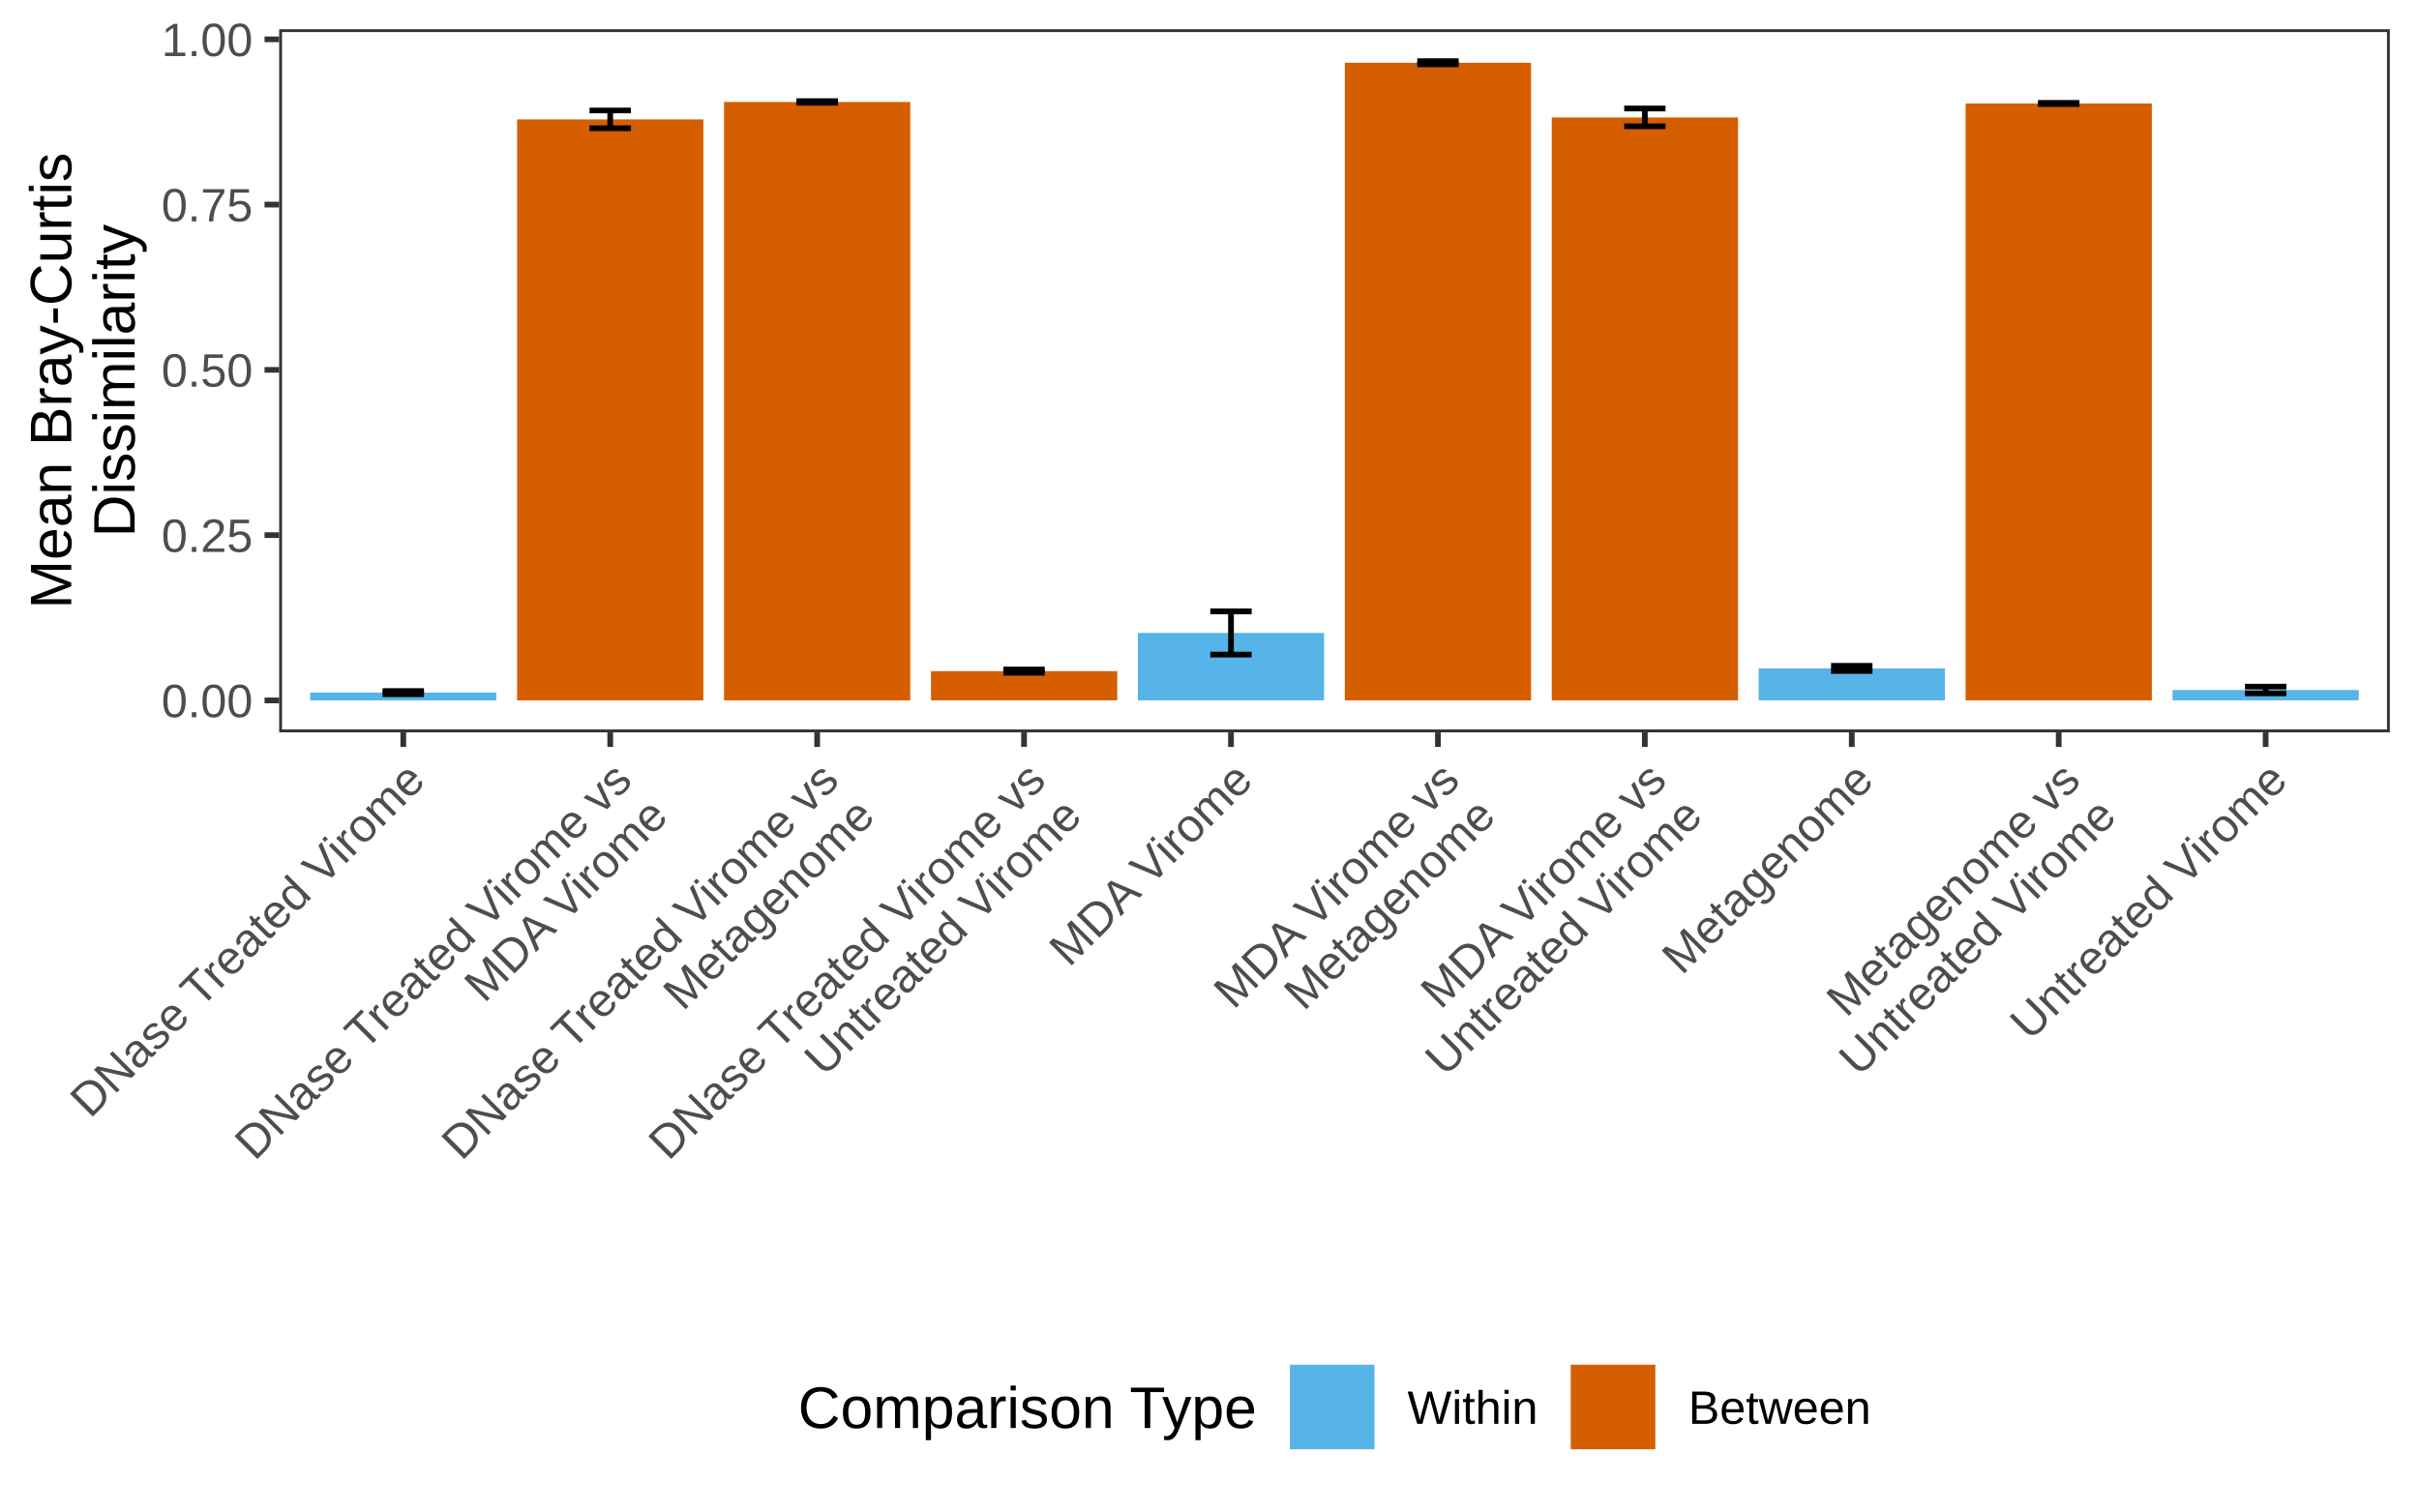
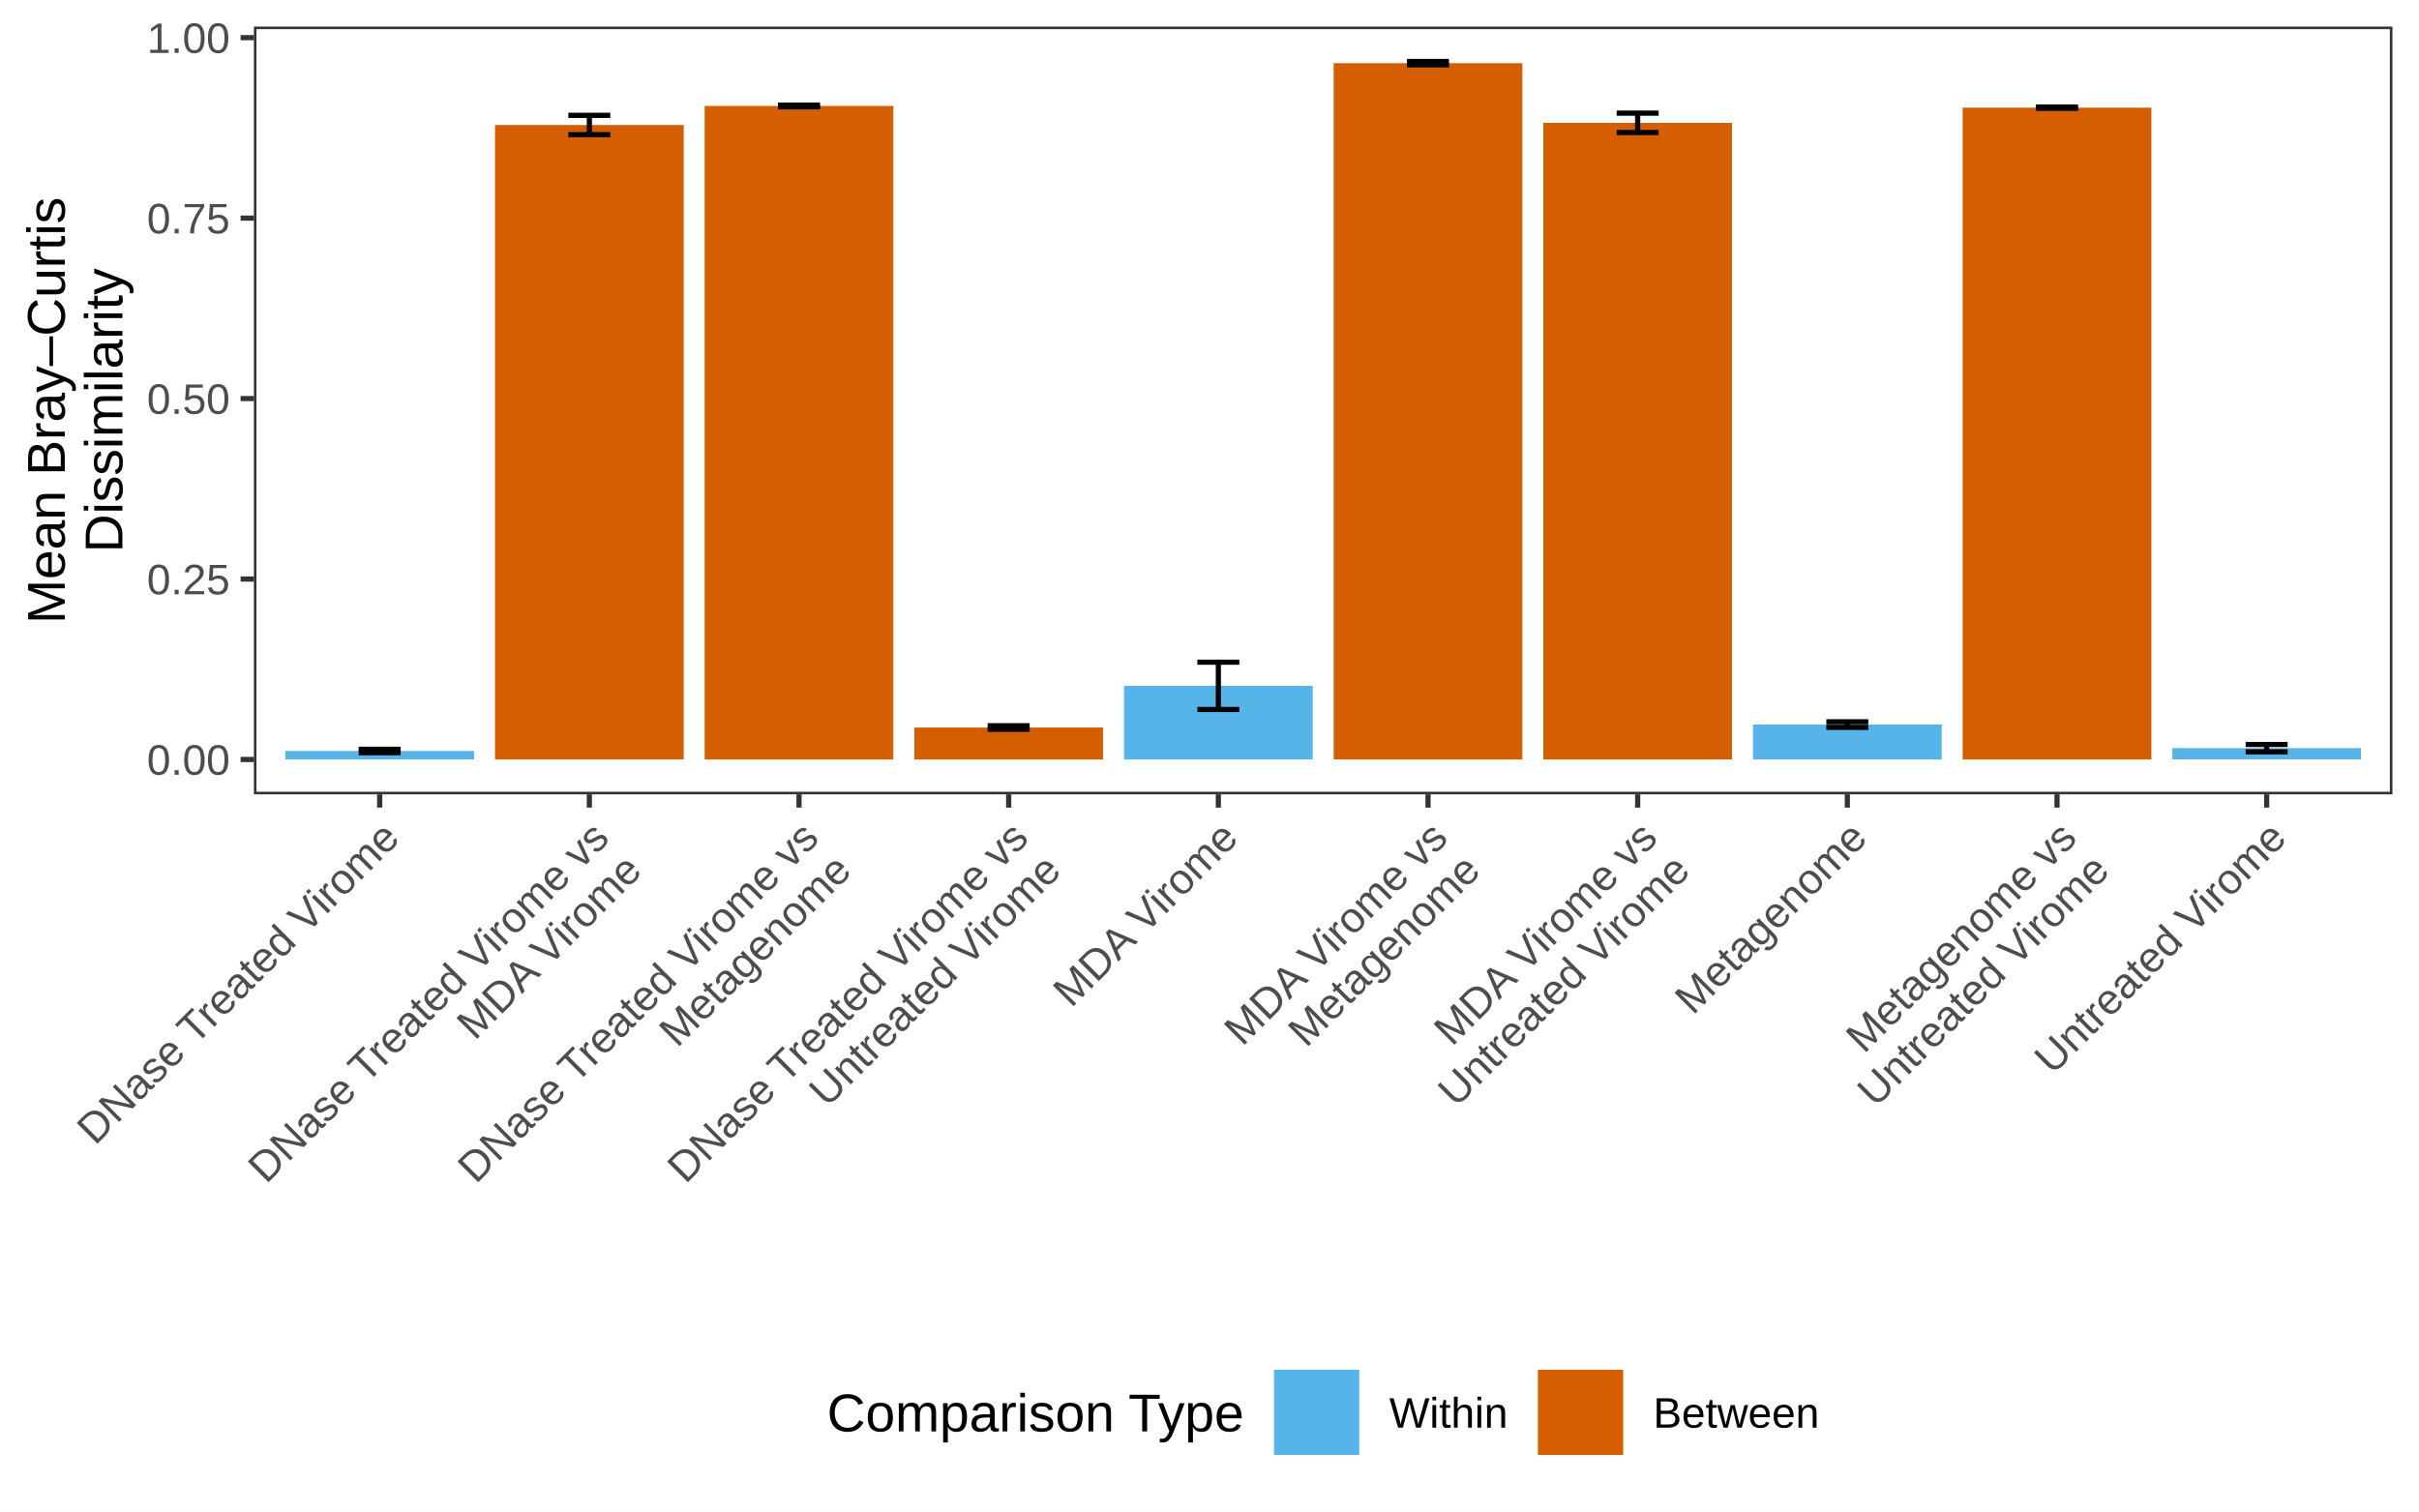
<svg xmlns="http://www.w3.org/2000/svg" width="453.54pt" height="283.46pt" viewBox="0 0 453.54 283.46">
  <g class="svglite">
    <defs>
      <style type="text/css">
    .svglite line, .svglite polyline, .svglite polygon, .svglite path, .svglite rect, .svglite circle {
      fill: none;
      stroke: #000000;
      stroke-linecap: round;
      stroke-linejoin: round;
      stroke-miterlimit: 10.00;
    }
    .svglite text {
      white-space: pre;
    }
    .svglite g.glyphgroup path {
      fill: inherit;
      stroke: none;
    }
  </style>
    </defs>
    <rect width="100%" height="100%" style="stroke: none; fill: #FFFFFF;" />
    <defs>
      <clipPath id="cpMC4wMHw0NTMuNTR8MC4wMHwyODMuNDY=">
        <rect x="0.00" y="0.00" width="453.54" height="283.46" />
      </clipPath>
    </defs>
    <g clip-path="url(#cpMC4wMHw0NTMuNTR8MC4wMHwyODMuNDY=)">
-       <rect x="0.00" y="0.00" width="453.54" height="283.46" style="stroke-width: 1.07; stroke: #FFFFFF; fill: #FFFFFF;" />
+       <rect x="0.00" y="0.00" width="453.54" height="283.46" style="stroke-width: 0.97; stroke: #FFFFFF; fill: #FFFFFF;" />
    </g>
    <defs>
-       <clipPath id="cpNTIuMzR8NDQ4LjA2fDUuNDh8MTM3LjM0">
-         <rect x="52.34" y="5.48" width="395.73" height="131.86" />
+       <clipPath id="cpNDcuNjB8NDQ4LjU2fDQuOTh8MTQ4Ljk3">
+         <rect x="47.60" y="4.98" width="400.96" height="143.99" />
      </clipPath>
    </defs>
-     <g clip-path="url(#cpNTIuMzR8NDQ4LjA2fDUuNDh8MTM3LjM0)">
-       <rect x="52.34" y="5.48" width="395.73" height="131.86" style="stroke-width: 1.07; stroke: none; fill: #FFFFFF;" />
-       <rect x="58.15" y="129.89" width="34.92" height="1.46" style="stroke-width: 1.07; stroke: none; stroke-linecap: butt; stroke-linejoin: miter; fill: #56B4E9;" />
-       <rect x="96.95" y="22.39" width="34.92" height="108.96" style="stroke-width: 1.07; stroke: none; stroke-linecap: butt; stroke-linejoin: miter; fill: #D55E00;" />
-       <rect x="135.75" y="19.12" width="34.92" height="112.23" style="stroke-width: 1.07; stroke: none; stroke-linecap: butt; stroke-linejoin: miter; fill: #D55E00;" />
-       <rect x="174.55" y="125.86" width="34.92" height="5.48" style="stroke-width: 1.07; stroke: none; stroke-linecap: butt; stroke-linejoin: miter; fill: #D55E00;" />
-       <rect x="213.34" y="118.70" width="34.92" height="12.64" style="stroke-width: 1.07; stroke: none; stroke-linecap: butt; stroke-linejoin: miter; fill: #56B4E9;" />
-       <rect x="252.14" y="11.77" width="34.92" height="119.58" style="stroke-width: 1.07; stroke: none; stroke-linecap: butt; stroke-linejoin: miter; fill: #D55E00;" />
-       <rect x="290.94" y="22.02" width="34.92" height="109.33" style="stroke-width: 1.07; stroke: none; stroke-linecap: butt; stroke-linejoin: miter; fill: #D55E00;" />
-       <rect x="329.73" y="125.35" width="34.92" height="5.99" style="stroke-width: 1.07; stroke: none; stroke-linecap: butt; stroke-linejoin: miter; fill: #56B4E9;" />
-       <rect x="368.53" y="19.41" width="34.92" height="111.94" style="stroke-width: 1.07; stroke: none; stroke-linecap: butt; stroke-linejoin: miter; fill: #D55E00;" />
-       <rect x="407.33" y="129.40" width="34.92" height="1.94" style="stroke-width: 1.07; stroke: none; stroke-linecap: butt; stroke-linejoin: miter; fill: #56B4E9;" />
-       <polyline points="71.73,129.59 79.49,129.59 " style="stroke-width: 1.07; stroke-linecap: butt;" />
-       <polyline points="75.61,129.59 75.61,130.19 " style="stroke-width: 1.07; stroke-linecap: butt;" />
-       <polyline points="71.73,130.19 79.49,130.19 " style="stroke-width: 1.07; stroke-linecap: butt;" />
-       <polyline points="110.53,20.72 118.29,20.72 " style="stroke-width: 1.07; stroke-linecap: butt;" />
-       <polyline points="114.41,20.72 114.41,24.05 " style="stroke-width: 1.07; stroke-linecap: butt;" />
-       <polyline points="110.53,24.05 118.29,24.05 " style="stroke-width: 1.07; stroke-linecap: butt;" />
-       <polyline points="149.33,18.97 157.09,18.97 " style="stroke-width: 1.07; stroke-linecap: butt;" />
-       <polyline points="153.21,18.97 153.21,19.27 " style="stroke-width: 1.07; stroke-linecap: butt;" />
-       <polyline points="149.33,19.27 157.09,19.27 " style="stroke-width: 1.07; stroke-linecap: butt;" />
-       <polyline points="188.12,125.55 195.88,125.55 " style="stroke-width: 1.07; stroke-linecap: butt;" />
-       <polyline points="192.00,125.55 192.00,126.17 " style="stroke-width: 1.07; stroke-linecap: butt;" />
-       <polyline points="188.12,126.17 195.88,126.17 " style="stroke-width: 1.07; stroke-linecap: butt;" />
-       <polyline points="226.92,114.65 234.68,114.65 " style="stroke-width: 1.07; stroke-linecap: butt;" />
-       <polyline points="230.80,114.65 230.80,122.76 " style="stroke-width: 1.07; stroke-linecap: butt;" />
-       <polyline points="226.92,122.76 234.68,122.76 " style="stroke-width: 1.07; stroke-linecap: butt;" />
-       <polyline points="265.72,11.47 273.48,11.47 " style="stroke-width: 1.07; stroke-linecap: butt;" />
-       <polyline points="269.60,11.47 269.60,12.07 " style="stroke-width: 1.07; stroke-linecap: butt;" />
-       <polyline points="265.72,12.07 273.48,12.07 " style="stroke-width: 1.07; stroke-linecap: butt;" />
-       <polyline points="304.52,20.35 312.27,20.35 " style="stroke-width: 1.07; stroke-linecap: butt;" />
-       <polyline points="308.39,20.35 308.39,23.68 " style="stroke-width: 1.07; stroke-linecap: butt;" />
-       <polyline points="304.52,23.68 312.27,23.68 " style="stroke-width: 1.07; stroke-linecap: butt;" />
-       <polyline points="343.31,124.87 351.07,124.87 " style="stroke-width: 1.07; stroke-linecap: butt;" />
-       <polyline points="347.19,124.87 347.19,125.83 " style="stroke-width: 1.07; stroke-linecap: butt;" />
-       <polyline points="343.31,125.83 351.07,125.83 " style="stroke-width: 1.07; stroke-linecap: butt;" />
-       <polyline points="382.11,19.29 389.87,19.29 " style="stroke-width: 1.07; stroke-linecap: butt;" />
-       <polyline points="385.99,19.29 385.99,19.52 " style="stroke-width: 1.07; stroke-linecap: butt;" />
-       <polyline points="382.11,19.52 389.87,19.52 " style="stroke-width: 1.07; stroke-linecap: butt;" />
-       <polyline points="420.91,128.77 428.67,128.77 " style="stroke-width: 1.07; stroke-linecap: butt;" />
-       <polyline points="424.79,128.77 424.79,130.03 " style="stroke-width: 1.07; stroke-linecap: butt;" />
-       <polyline points="420.91,130.03 428.67,130.03 " style="stroke-width: 1.07; stroke-linecap: butt;" />
-       <rect x="52.34" y="5.48" width="395.73" height="131.86" style="stroke-width: 1.07; stroke: #333333;" />
+     <g clip-path="url(#cpNDcuNjB8NDQ4LjU2fDQuOTh8MTQ4Ljk3)">
+       <rect x="47.60" y="4.98" width="400.96" height="143.99" style="stroke-width: 0.97; stroke: none; fill: #FFFFFF;" />
+       <rect x="53.50" y="140.84" width="35.38" height="1.59" style="stroke-width: 0.97; stroke: none; stroke-linecap: butt; stroke-linejoin: miter; fill: #56B4E9;" />
+       <rect x="92.81" y="23.44" width="35.38" height="118.98" style="stroke-width: 0.97; stroke: none; stroke-linecap: butt; stroke-linejoin: miter; fill: #D55E00;" />
+       <rect x="132.12" y="19.87" width="35.38" height="122.56" style="stroke-width: 0.97; stroke: none; stroke-linecap: butt; stroke-linejoin: miter; fill: #D55E00;" />
+       <rect x="171.43" y="136.44" width="35.38" height="5.99" style="stroke-width: 0.97; stroke: none; stroke-linecap: butt; stroke-linejoin: miter; fill: #D55E00;" />
+       <rect x="210.74" y="128.62" width="35.38" height="13.81" style="stroke-width: 0.97; stroke: none; stroke-linecap: butt; stroke-linejoin: miter; fill: #56B4E9;" />
+       <rect x="250.05" y="11.85" width="35.38" height="130.58" style="stroke-width: 0.97; stroke: none; stroke-linecap: butt; stroke-linejoin: miter; fill: #D55E00;" />
+       <rect x="289.36" y="23.04" width="35.38" height="119.39" style="stroke-width: 0.97; stroke: none; stroke-linecap: butt; stroke-linejoin: miter; fill: #D55E00;" />
+       <rect x="328.67" y="135.88" width="35.38" height="6.55" style="stroke-width: 0.97; stroke: none; stroke-linecap: butt; stroke-linejoin: miter; fill: #56B4E9;" />
+       <rect x="367.98" y="20.19" width="35.38" height="122.24" style="stroke-width: 0.97; stroke: none; stroke-linecap: butt; stroke-linejoin: miter; fill: #D55E00;" />
+       <rect x="407.29" y="140.30" width="35.38" height="2.12" style="stroke-width: 0.97; stroke: none; stroke-linecap: butt; stroke-linejoin: miter; fill: #56B4E9;" />
+       <polyline points="67.25,140.51 75.12,140.51 " style="stroke-width: 0.97; stroke-linecap: butt;" />
+       <polyline points="71.19,140.51 71.19,141.17 " style="stroke-width: 0.97; stroke-linecap: butt;" />
+       <polyline points="67.25,141.17 75.12,141.17 " style="stroke-width: 0.97; stroke-linecap: butt;" />
+       <polyline points="106.56,21.63 114.43,21.63 " style="stroke-width: 0.97; stroke-linecap: butt;" />
+       <polyline points="110.50,21.63 110.50,25.26 " style="stroke-width: 0.97; stroke-linecap: butt;" />
+       <polyline points="106.56,25.26 114.43,25.26 " style="stroke-width: 0.97; stroke-linecap: butt;" />
+       <polyline points="145.87,19.71 153.74,19.71 " style="stroke-width: 0.97; stroke-linecap: butt;" />
+       <polyline points="149.81,19.71 149.81,20.04 " style="stroke-width: 0.97; stroke-linecap: butt;" />
+       <polyline points="145.87,20.04 153.74,20.04 " style="stroke-width: 0.97; stroke-linecap: butt;" />
+       <polyline points="185.18,136.10 193.05,136.10 " style="stroke-width: 0.97; stroke-linecap: butt;" />
+       <polyline points="189.12,136.10 189.12,136.77 " style="stroke-width: 0.97; stroke-linecap: butt;" />
+       <polyline points="185.18,136.77 193.05,136.77 " style="stroke-width: 0.97; stroke-linecap: butt;" />
+       <polyline points="224.49,124.19 232.36,124.19 " style="stroke-width: 0.97; stroke-linecap: butt;" />
+       <polyline points="228.43,124.19 228.43,133.05 " style="stroke-width: 0.97; stroke-linecap: butt;" />
+       <polyline points="224.49,133.05 232.36,133.05 " style="stroke-width: 0.97; stroke-linecap: butt;" />
+       <polyline points="263.80,11.53 271.67,11.53 " style="stroke-width: 0.97; stroke-linecap: butt;" />
+       <polyline points="267.74,11.53 267.74,12.17 " style="stroke-width: 0.97; stroke-linecap: butt;" />
+       <polyline points="263.80,12.17 271.67,12.17 " style="stroke-width: 0.97; stroke-linecap: butt;" />
+       <polyline points="303.11,21.22 310.98,21.22 " style="stroke-width: 0.97; stroke-linecap: butt;" />
+       <polyline points="307.05,21.22 307.05,24.85 " style="stroke-width: 0.97; stroke-linecap: butt;" />
+       <polyline points="303.11,24.85 310.98,24.85 " style="stroke-width: 0.97; stroke-linecap: butt;" />
+       <polyline points="342.42,135.36 350.29,135.36 " style="stroke-width: 0.97; stroke-linecap: butt;" />
+       <polyline points="346.36,135.36 346.36,136.41 " style="stroke-width: 0.97; stroke-linecap: butt;" />
+       <polyline points="342.42,136.41 350.29,136.41 " style="stroke-width: 0.97; stroke-linecap: butt;" />
+       <polyline points="381.73,20.07 389.60,20.07 " style="stroke-width: 0.97; stroke-linecap: butt;" />
+       <polyline points="385.67,20.07 385.67,20.32 " style="stroke-width: 0.97; stroke-linecap: butt;" />
+       <polyline points="381.73,20.32 389.60,20.32 " style="stroke-width: 0.97; stroke-linecap: butt;" />
+       <polyline points="421.04,139.62 428.91,139.62 " style="stroke-width: 0.97; stroke-linecap: butt;" />
+       <polyline points="424.98,139.62 424.98,140.99 " style="stroke-width: 0.97; stroke-linecap: butt;" />
+       <polyline points="421.04,140.99 428.91,140.99 " style="stroke-width: 0.97; stroke-linecap: butt;" />
+       <rect x="47.60" y="4.98" width="400.96" height="143.99" style="stroke-width: 0.97; stroke: #333333;" />
    </g>
    <g clip-path="url(#cpMC4wMHw0NTMuNTR8MC4wMHwyODMuNDY=)">
-       <text x="47.40" y="134.50" text-anchor="end" style="font-size: 8.80px;fill: #4D4D4D; font-family: &quot;Arial&quot;;" textLength="17.11px" lengthAdjust="spacingAndGlyphs">0.00</text>
-       <text x="47.40" y="103.51" text-anchor="end" style="font-size: 8.80px;fill: #4D4D4D; font-family: &quot;Arial&quot;;" textLength="17.11px" lengthAdjust="spacingAndGlyphs">0.25</text>
-       <text x="47.40" y="72.51" text-anchor="end" style="font-size: 8.80px;fill: #4D4D4D; font-family: &quot;Arial&quot;;" textLength="17.11px" lengthAdjust="spacingAndGlyphs">0.50</text>
-       <text x="47.40" y="41.52" text-anchor="end" style="font-size: 8.80px;fill: #4D4D4D; font-family: &quot;Arial&quot;;" textLength="17.11px" lengthAdjust="spacingAndGlyphs">0.75</text>
-       <text x="47.40" y="10.53" text-anchor="end" style="font-size: 8.80px;fill: #4D4D4D; font-family: &quot;Arial&quot;;" textLength="17.11px" lengthAdjust="spacingAndGlyphs">1.00</text>
-       <polyline points="49.60,131.35 52.34,131.35 " style="stroke-width: 1.07; stroke: #333333; stroke-linecap: butt;" />
-       <polyline points="49.60,100.36 52.34,100.36 " style="stroke-width: 1.07; stroke: #333333; stroke-linecap: butt;" />
-       <polyline points="49.60,69.36 52.34,69.36 " style="stroke-width: 1.07; stroke: #333333; stroke-linecap: butt;" />
-       <polyline points="49.60,38.37 52.34,38.37 " style="stroke-width: 1.07; stroke: #333333; stroke-linecap: butt;" />
-       <polyline points="49.60,7.38 52.34,7.38 " style="stroke-width: 1.07; stroke: #333333; stroke-linecap: butt;" />
-       <polyline points="75.61,140.08 75.61,137.34 " style="stroke-width: 1.07; stroke: #333333; stroke-linecap: butt;" />
-       <polyline points="114.41,140.08 114.41,137.34 " style="stroke-width: 1.07; stroke: #333333; stroke-linecap: butt;" />
-       <polyline points="153.21,140.08 153.21,137.34 " style="stroke-width: 1.07; stroke: #333333; stroke-linecap: butt;" />
-       <polyline points="192.00,140.08 192.00,137.34 " style="stroke-width: 1.07; stroke: #333333; stroke-linecap: butt;" />
-       <polyline points="230.80,140.08 230.80,137.34 " style="stroke-width: 1.07; stroke: #333333; stroke-linecap: butt;" />
-       <polyline points="269.60,140.08 269.60,137.34 " style="stroke-width: 1.07; stroke: #333333; stroke-linecap: butt;" />
-       <polyline points="308.39,140.08 308.39,137.34 " style="stroke-width: 1.07; stroke: #333333; stroke-linecap: butt;" />
-       <polyline points="347.19,140.08 347.19,137.34 " style="stroke-width: 1.07; stroke: #333333; stroke-linecap: butt;" />
-       <polyline points="385.99,140.08 385.99,137.34 " style="stroke-width: 1.07; stroke: #333333; stroke-linecap: butt;" />
-       <polyline points="424.79,140.08 424.79,137.34 " style="stroke-width: 1.07; stroke: #333333; stroke-linecap: butt;" />
-       <text transform="translate(80.07,146.73) rotate(-45)" text-anchor="end" style="font-size: 8.80px;fill: #4D4D4D; font-family: &quot;Arial&quot;;" textLength="89.30px" lengthAdjust="spacingAndGlyphs">DNase Treated Virome</text>
-       <text transform="translate(118.87,146.73) rotate(-45)" text-anchor="end" style="font-size: 8.80px;fill: #4D4D4D; font-family: &quot;Arial&quot;;" textLength="100.55px" lengthAdjust="spacingAndGlyphs">DNase Treated Virome vs</text>
-       <text transform="translate(125.59,153.45) rotate(-45)" text-anchor="end" style="font-size: 8.80px;fill: #4D4D4D; font-family: &quot;Arial&quot;;" textLength="49.22px" lengthAdjust="spacingAndGlyphs">MDA Virome</text>
-       <text transform="translate(157.66,146.73) rotate(-45)" text-anchor="end" style="font-size: 8.80px;fill: #4D4D4D; font-family: &quot;Arial&quot;;" textLength="100.55px" lengthAdjust="spacingAndGlyphs">DNase Treated Virome vs</text>
-       <text transform="translate(164.38,153.45) rotate(-45)" text-anchor="end" style="font-size: 8.80px;fill: #4D4D4D; font-family: &quot;Arial&quot;;" textLength="51.33px" lengthAdjust="spacingAndGlyphs">Metagenome</text>
-       <text transform="translate(196.46,146.73) rotate(-45)" text-anchor="end" style="font-size: 8.80px;fill: #4D4D4D; font-family: &quot;Arial&quot;;" textLength="100.55px" lengthAdjust="spacingAndGlyphs">DNase Treated Virome vs</text>
-       <text transform="translate(203.18,153.45) rotate(-45)" text-anchor="end" style="font-size: 8.80px;fill: #4D4D4D; font-family: &quot;Arial&quot;;" textLength="68.75px" lengthAdjust="spacingAndGlyphs">Untreated Virome</text>
-       <text transform="translate(235.26,146.73) rotate(-45)" text-anchor="end" style="font-size: 8.80px;fill: #4D4D4D; font-family: &quot;Arial&quot;;" textLength="49.22px" lengthAdjust="spacingAndGlyphs">MDA Virome</text>
-       <text transform="translate(274.05,146.73) rotate(-45)" text-anchor="end" style="font-size: 8.80px;fill: #4D4D4D; font-family: &quot;Arial&quot;;" textLength="60.47px" lengthAdjust="spacingAndGlyphs">MDA Virome vs</text>
-       <text transform="translate(280.77,153.45) rotate(-45)" text-anchor="end" style="font-size: 8.80px;fill: #4D4D4D; font-family: &quot;Arial&quot;;" textLength="51.33px" lengthAdjust="spacingAndGlyphs">Metagenome</text>
-       <text transform="translate(312.85,146.73) rotate(-45)" text-anchor="end" style="font-size: 8.80px;fill: #4D4D4D; font-family: &quot;Arial&quot;;" textLength="60.47px" lengthAdjust="spacingAndGlyphs">MDA Virome vs</text>
-       <text transform="translate(319.57,153.45) rotate(-45)" text-anchor="end" style="font-size: 8.80px;fill: #4D4D4D; font-family: &quot;Arial&quot;;" textLength="68.75px" lengthAdjust="spacingAndGlyphs">Untreated Virome</text>
-       <text transform="translate(351.65,146.73) rotate(-45)" text-anchor="end" style="font-size: 8.80px;fill: #4D4D4D; font-family: &quot;Arial&quot;;" textLength="51.33px" lengthAdjust="spacingAndGlyphs">Metagenome</text>
-       <text transform="translate(390.44,146.73) rotate(-45)" text-anchor="end" style="font-size: 8.80px;fill: #4D4D4D; font-family: &quot;Arial&quot;;" textLength="62.58px" lengthAdjust="spacingAndGlyphs">Metagenome vs</text>
-       <text transform="translate(397.16,153.45) rotate(-45)" text-anchor="end" style="font-size: 8.80px;fill: #4D4D4D; font-family: &quot;Arial&quot;;" textLength="68.75px" lengthAdjust="spacingAndGlyphs">Untreated Virome</text>
-       <text transform="translate(429.24,146.73) rotate(-45)" text-anchor="end" style="font-size: 8.80px;fill: #4D4D4D; font-family: &quot;Arial&quot;;" textLength="68.75px" lengthAdjust="spacingAndGlyphs">Untreated Virome</text>
-       <text transform="translate(13.36,71.41) rotate(-90)" text-anchor="middle" style="font-size: 11.00px; font-family: &quot;Arial&quot;;" textLength="85.59px" lengthAdjust="spacingAndGlyphs">Mean Bray-Curtis</text>
-       <text transform="translate(25.24,71.41) rotate(-90)" text-anchor="middle" style="font-size: 11.00px; font-family: &quot;Arial&quot;;" textLength="58.62px" lengthAdjust="spacingAndGlyphs">Dissimilarity</text>
-       <rect x="144.14" y="249.75" width="212.12" height="28.24" style="stroke-width: 1.07; stroke: none; fill: #FFFFFF;" />
-       <text x="149.62" y="267.80" style="font-size: 11.00px; font-family: &quot;Arial&quot;;" textLength="86.03px" lengthAdjust="spacingAndGlyphs">Comparison Type</text>
-       <rect x="241.13" y="255.23" width="17.28" height="17.28" style="stroke-width: 1.07; stroke: none; fill: #FFFFFF;" />
-       <rect x="241.84" y="255.93" width="15.86" height="15.86" style="stroke-width: 1.07; stroke: none; stroke-linecap: butt; stroke-linejoin: miter; fill: #56B4E9;" />
-       <rect x="293.79" y="255.23" width="17.28" height="17.28" style="stroke-width: 1.07; stroke: none; fill: #FFFFFF;" />
-       <rect x="294.50" y="255.93" width="15.86" height="15.86" style="stroke-width: 1.07; stroke: none; stroke-linecap: butt; stroke-linejoin: miter; fill: #D55E00;" />
-       <text x="263.89" y="267.02" style="font-size: 8.80px; font-family: &quot;Arial&quot;;" textLength="24.42px" lengthAdjust="spacingAndGlyphs">Within</text>
-       <text x="316.55" y="267.02" style="font-size: 8.80px; font-family: &quot;Arial&quot;;" textLength="34.23px" lengthAdjust="spacingAndGlyphs">Between</text>
+       <text x="43.12" y="145.29" text-anchor="end" style="font-size: 8.00px;fill: #4D4D4D; font-family: &quot;Arial&quot;;" textLength="15.58px" lengthAdjust="spacingAndGlyphs">0.00</text>
+       <text x="43.12" y="111.45" text-anchor="end" style="font-size: 8.00px;fill: #4D4D4D; font-family: &quot;Arial&quot;;" textLength="15.58px" lengthAdjust="spacingAndGlyphs">0.25</text>
+       <text x="43.12" y="77.61" text-anchor="end" style="font-size: 8.00px;fill: #4D4D4D; font-family: &quot;Arial&quot;;" textLength="15.58px" lengthAdjust="spacingAndGlyphs">0.50</text>
+       <text x="43.12" y="43.77" text-anchor="end" style="font-size: 8.00px;fill: #4D4D4D; font-family: &quot;Arial&quot;;" textLength="15.58px" lengthAdjust="spacingAndGlyphs">0.75</text>
+       <text x="43.12" y="9.93" text-anchor="end" style="font-size: 8.00px;fill: #4D4D4D; font-family: &quot;Arial&quot;;" textLength="15.58px" lengthAdjust="spacingAndGlyphs">1.00</text>
+       <polyline points="45.11,142.43 47.60,142.43 " style="stroke-width: 0.97; stroke: #333333; stroke-linecap: butt;" />
+       <polyline points="45.11,108.59 47.60,108.59 " style="stroke-width: 0.97; stroke: #333333; stroke-linecap: butt;" />
+       <polyline points="45.11,74.74 47.60,74.74 " style="stroke-width: 0.97; stroke: #333333; stroke-linecap: butt;" />
+       <polyline points="45.11,40.90 47.60,40.90 " style="stroke-width: 0.97; stroke: #333333; stroke-linecap: butt;" />
+       <polyline points="45.11,7.06 47.60,7.06 " style="stroke-width: 0.97; stroke: #333333; stroke-linecap: butt;" />
+       <polyline points="71.19,151.46 71.19,148.97 " style="stroke-width: 0.97; stroke: #333333; stroke-linecap: butt;" />
+       <polyline points="110.50,151.46 110.50,148.97 " style="stroke-width: 0.97; stroke: #333333; stroke-linecap: butt;" />
+       <polyline points="149.81,151.46 149.81,148.97 " style="stroke-width: 0.97; stroke: #333333; stroke-linecap: butt;" />
+       <polyline points="189.12,151.46 189.12,148.97 " style="stroke-width: 0.97; stroke: #333333; stroke-linecap: butt;" />
+       <polyline points="228.43,151.46 228.43,148.97 " style="stroke-width: 0.97; stroke: #333333; stroke-linecap: butt;" />
+       <polyline points="267.74,151.46 267.74,148.97 " style="stroke-width: 0.97; stroke: #333333; stroke-linecap: butt;" />
+       <polyline points="307.05,151.46 307.05,148.97 " style="stroke-width: 0.97; stroke: #333333; stroke-linecap: butt;" />
+       <polyline points="346.36,151.46 346.36,148.97 " style="stroke-width: 0.97; stroke: #333333; stroke-linecap: butt;" />
+       <polyline points="385.67,151.46 385.67,148.97 " style="stroke-width: 0.97; stroke: #333333; stroke-linecap: butt;" />
+       <polyline points="424.98,151.46 424.98,148.97 " style="stroke-width: 0.97; stroke: #333333; stroke-linecap: butt;" />
+       <text transform="translate(75.24,157.51) rotate(-45)" text-anchor="end" style="font-size: 8.00px;fill: #4D4D4D; font-family: &quot;Arial&quot;;" textLength="81.30px" lengthAdjust="spacingAndGlyphs">DNase Treated Virome</text>
+       <text transform="translate(114.55,157.51) rotate(-45)" text-anchor="end" style="font-size: 8.00px;fill: #4D4D4D; font-family: &quot;Arial&quot;;" textLength="91.52px" lengthAdjust="spacingAndGlyphs">DNase Treated Virome vs</text>
+       <text transform="translate(120.66,163.62) rotate(-45)" text-anchor="end" style="font-size: 8.00px;fill: #4D4D4D; font-family: &quot;Arial&quot;;" textLength="44.81px" lengthAdjust="spacingAndGlyphs">MDA Virome</text>
+       <text transform="translate(153.86,157.51) rotate(-45)" text-anchor="end" style="font-size: 8.00px;fill: #4D4D4D; font-family: &quot;Arial&quot;;" textLength="91.52px" lengthAdjust="spacingAndGlyphs">DNase Treated Virome vs</text>
+       <text transform="translate(159.97,163.62) rotate(-45)" text-anchor="end" style="font-size: 8.00px;fill: #4D4D4D; font-family: &quot;Arial&quot;;" textLength="46.73px" lengthAdjust="spacingAndGlyphs">Metagenome</text>
+       <text transform="translate(193.17,157.51) rotate(-45)" text-anchor="end" style="font-size: 8.00px;fill: #4D4D4D; font-family: &quot;Arial&quot;;" textLength="91.52px" lengthAdjust="spacingAndGlyphs">DNase Treated Virome vs</text>
+       <text transform="translate(199.28,163.62) rotate(-45)" text-anchor="end" style="font-size: 8.00px;fill: #4D4D4D; font-family: &quot;Arial&quot;;" textLength="62.61px" lengthAdjust="spacingAndGlyphs">Untreated Virome</text>
+       <text transform="translate(232.48,157.51) rotate(-45)" text-anchor="end" style="font-size: 8.00px;fill: #4D4D4D; font-family: &quot;Arial&quot;;" textLength="44.81px" lengthAdjust="spacingAndGlyphs">MDA Virome</text>
+       <text transform="translate(271.79,157.51) rotate(-45)" text-anchor="end" style="font-size: 8.00px;fill: #4D4D4D; font-family: &quot;Arial&quot;;" textLength="55.03px" lengthAdjust="spacingAndGlyphs">MDA Virome vs</text>
+       <text transform="translate(277.90,163.62) rotate(-45)" text-anchor="end" style="font-size: 8.00px;fill: #4D4D4D; font-family: &quot;Arial&quot;;" textLength="46.73px" lengthAdjust="spacingAndGlyphs">Metagenome</text>
+       <text transform="translate(311.10,157.51) rotate(-45)" text-anchor="end" style="font-size: 8.00px;fill: #4D4D4D; font-family: &quot;Arial&quot;;" textLength="55.03px" lengthAdjust="spacingAndGlyphs">MDA Virome vs</text>
+       <text transform="translate(317.21,163.62) rotate(-45)" text-anchor="end" style="font-size: 8.00px;fill: #4D4D4D; font-family: &quot;Arial&quot;;" textLength="62.61px" lengthAdjust="spacingAndGlyphs">Untreated Virome</text>
+       <text transform="translate(350.41,157.51) rotate(-45)" text-anchor="end" style="font-size: 8.00px;fill: #4D4D4D; font-family: &quot;Arial&quot;;" textLength="46.73px" lengthAdjust="spacingAndGlyphs">Metagenome</text>
+       <text transform="translate(389.72,157.51) rotate(-45)" text-anchor="end" style="font-size: 8.00px;fill: #4D4D4D; font-family: &quot;Arial&quot;;" textLength="56.95px" lengthAdjust="spacingAndGlyphs">Metagenome vs</text>
+       <text transform="translate(395.83,163.62) rotate(-45)" text-anchor="end" style="font-size: 8.00px;fill: #4D4D4D; font-family: &quot;Arial&quot;;" textLength="62.61px" lengthAdjust="spacingAndGlyphs">Untreated Virome</text>
+       <text transform="translate(429.03,157.51) rotate(-45)" text-anchor="end" style="font-size: 8.00px;fill: #4D4D4D; font-family: &quot;Arial&quot;;" textLength="62.61px" lengthAdjust="spacingAndGlyphs">Untreated Virome</text>
+       <text transform="translate(12.15,76.98) rotate(-90)" text-anchor="middle" style="font-size: 10.00px; font-family: &quot;Arial&quot;;" textLength="80.03px" lengthAdjust="spacingAndGlyphs">Mean Bray–Curtis</text>
+       <text transform="translate(22.95,76.98) rotate(-90)" text-anchor="middle" style="font-size: 10.00px; font-family: &quot;Arial&quot;;" textLength="53.31px" lengthAdjust="spacingAndGlyphs">Dissimilarity</text>
+       <rect x="150.07" y="251.24" width="196.03" height="27.24" style="stroke-width: 0.97; stroke: none; fill: #FFFFFF;" />
+       <text x="155.05" y="268.44" style="font-size: 10.00px; font-family: &quot;Arial&quot;;" textLength="78.19px" lengthAdjust="spacingAndGlyphs">Comparison Type</text>
+       <rect x="238.22" y="256.22" width="17.28" height="17.28" style="stroke-width: 0.97; stroke: none; fill: #FFFFFF;" />
+       <rect x="238.86" y="256.87" width="15.99" height="15.99" style="stroke-width: 0.97; stroke: none; stroke-linecap: butt; stroke-linejoin: miter; fill: #56B4E9;" />
+       <rect x="287.69" y="256.22" width="17.28" height="17.28" style="stroke-width: 0.97; stroke: none; fill: #FFFFFF;" />
+       <rect x="288.34" y="256.87" width="15.99" height="15.99" style="stroke-width: 0.97; stroke: none; stroke-linecap: butt; stroke-linejoin: miter; fill: #D55E00;" />
+       <text x="260.48" y="267.73" style="font-size: 8.00px; font-family: &quot;Arial&quot;;" textLength="22.23px" lengthAdjust="spacingAndGlyphs">Within</text>
+       <text x="309.96" y="267.73" style="font-size: 8.00px; font-family: &quot;Arial&quot;;" textLength="31.16px" lengthAdjust="spacingAndGlyphs">Between</text>
    </g>
  </g>
</svg>
